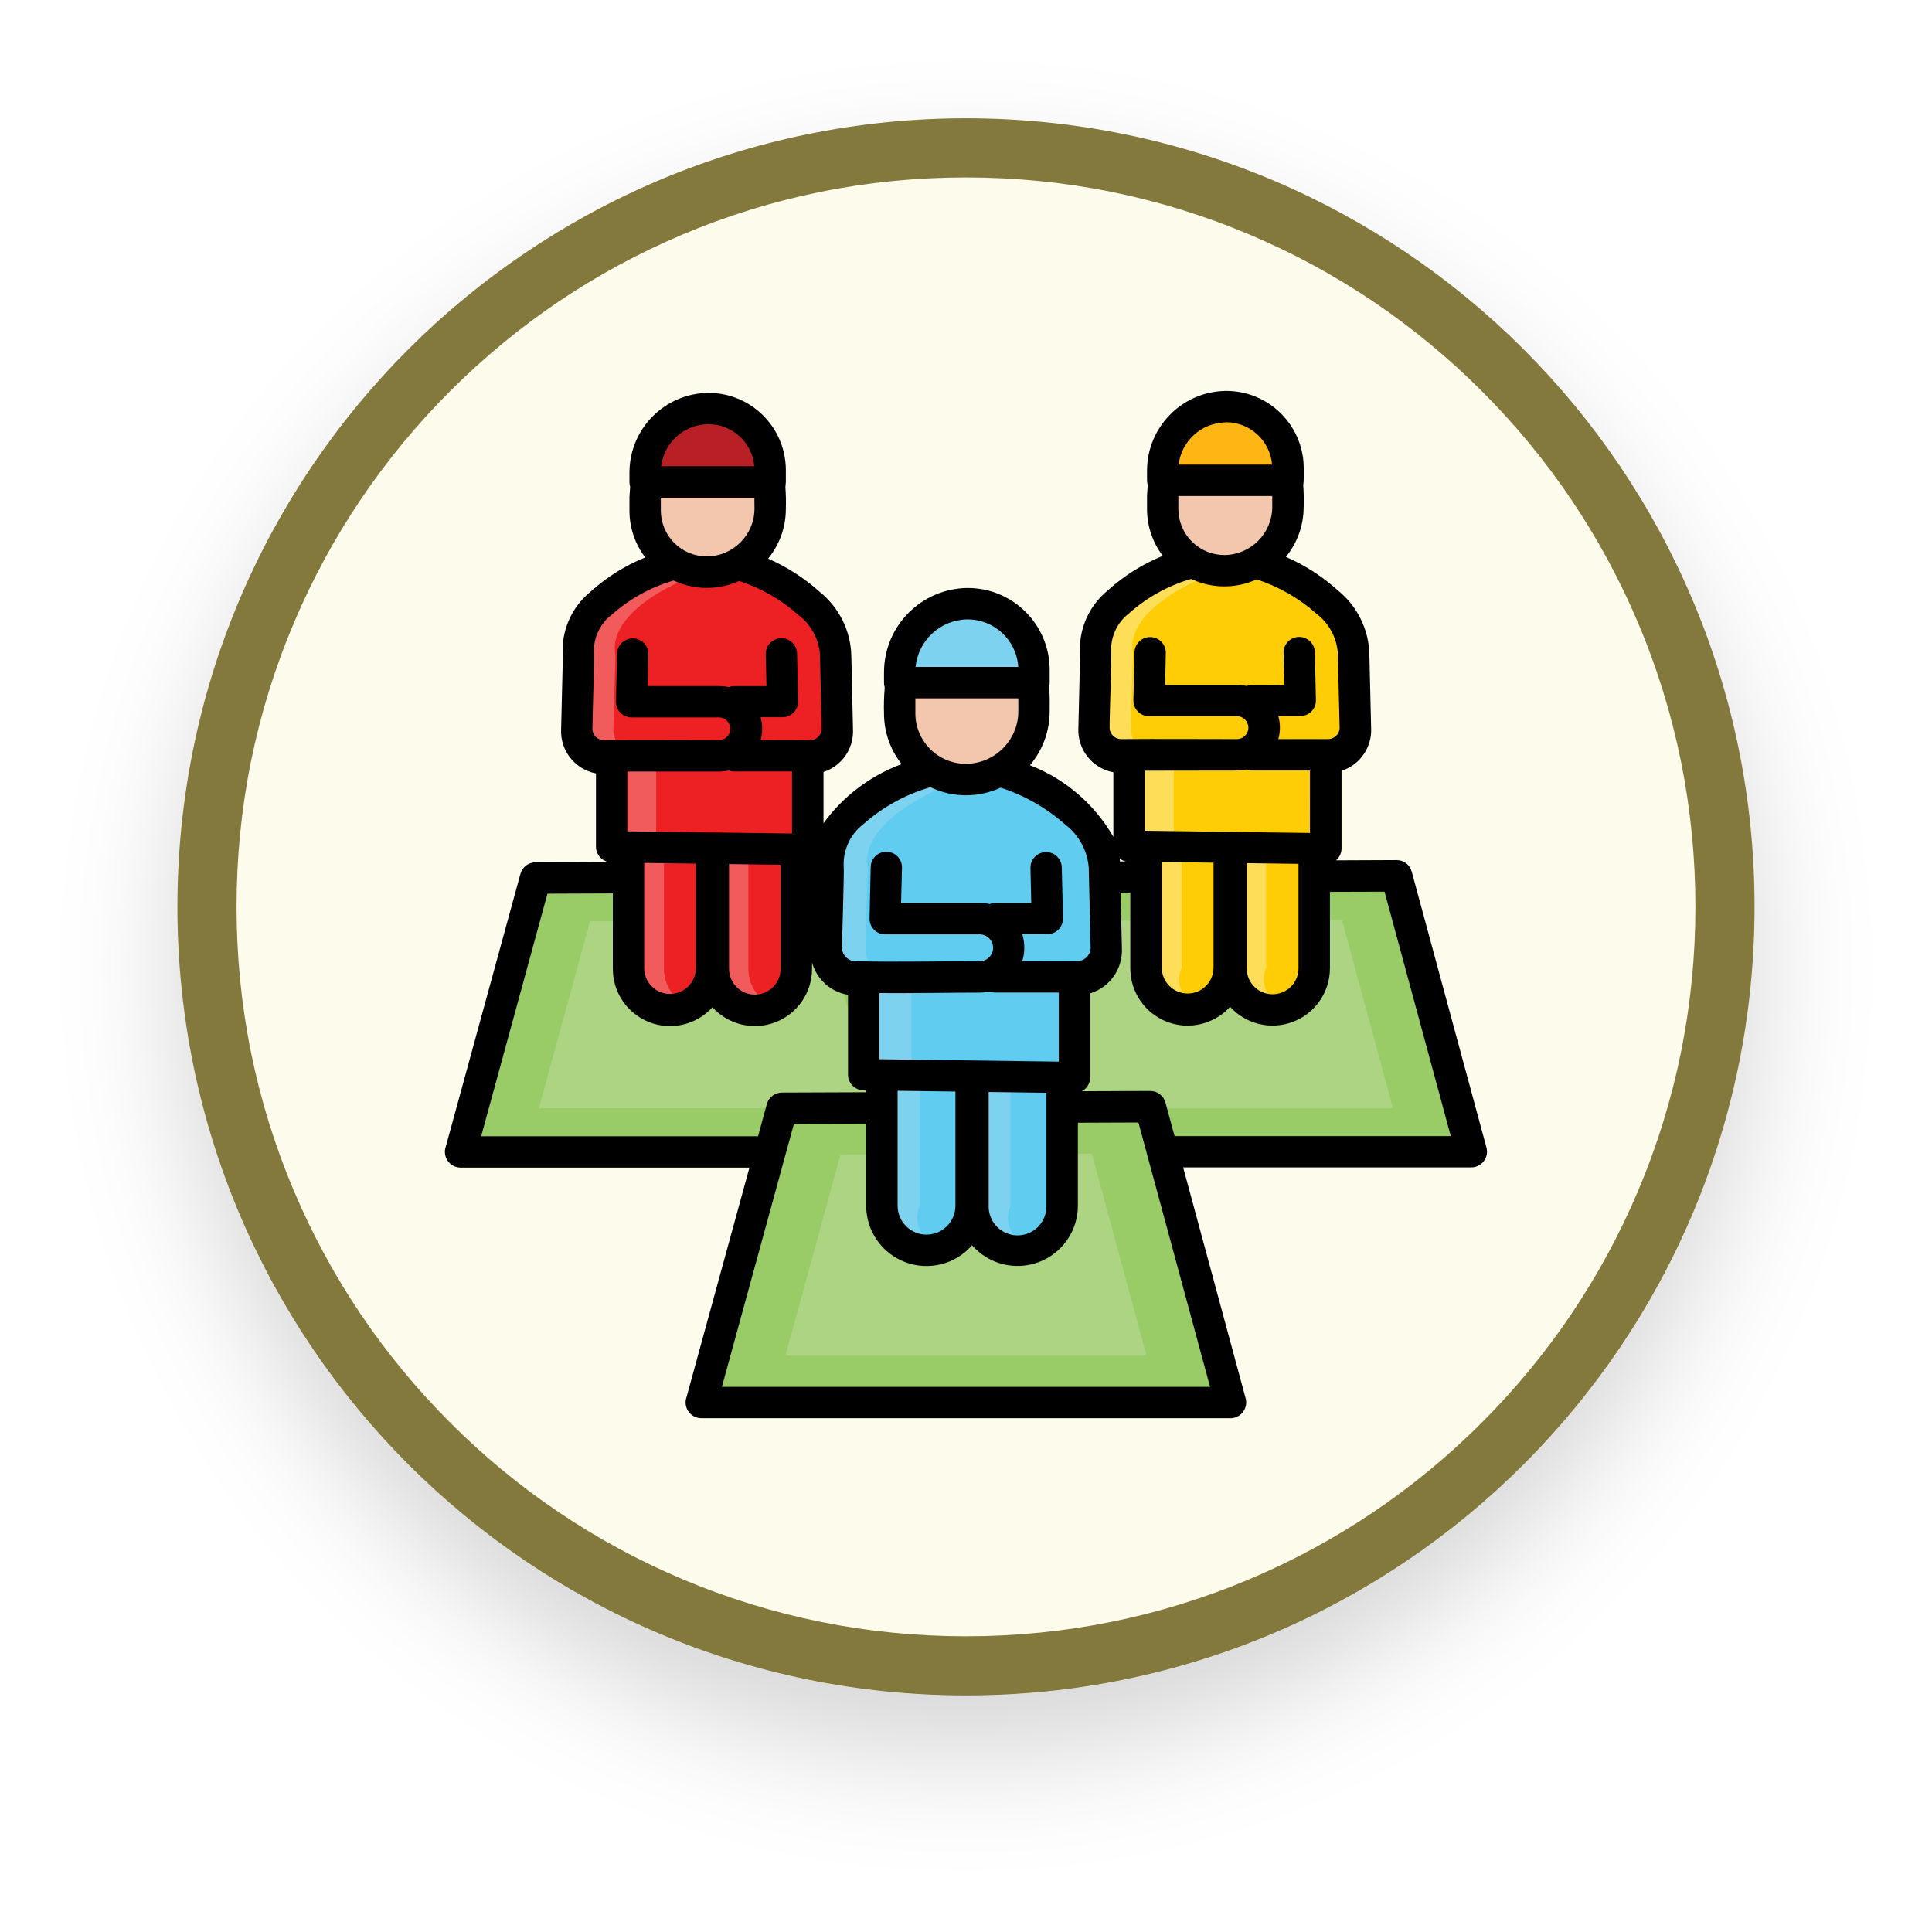
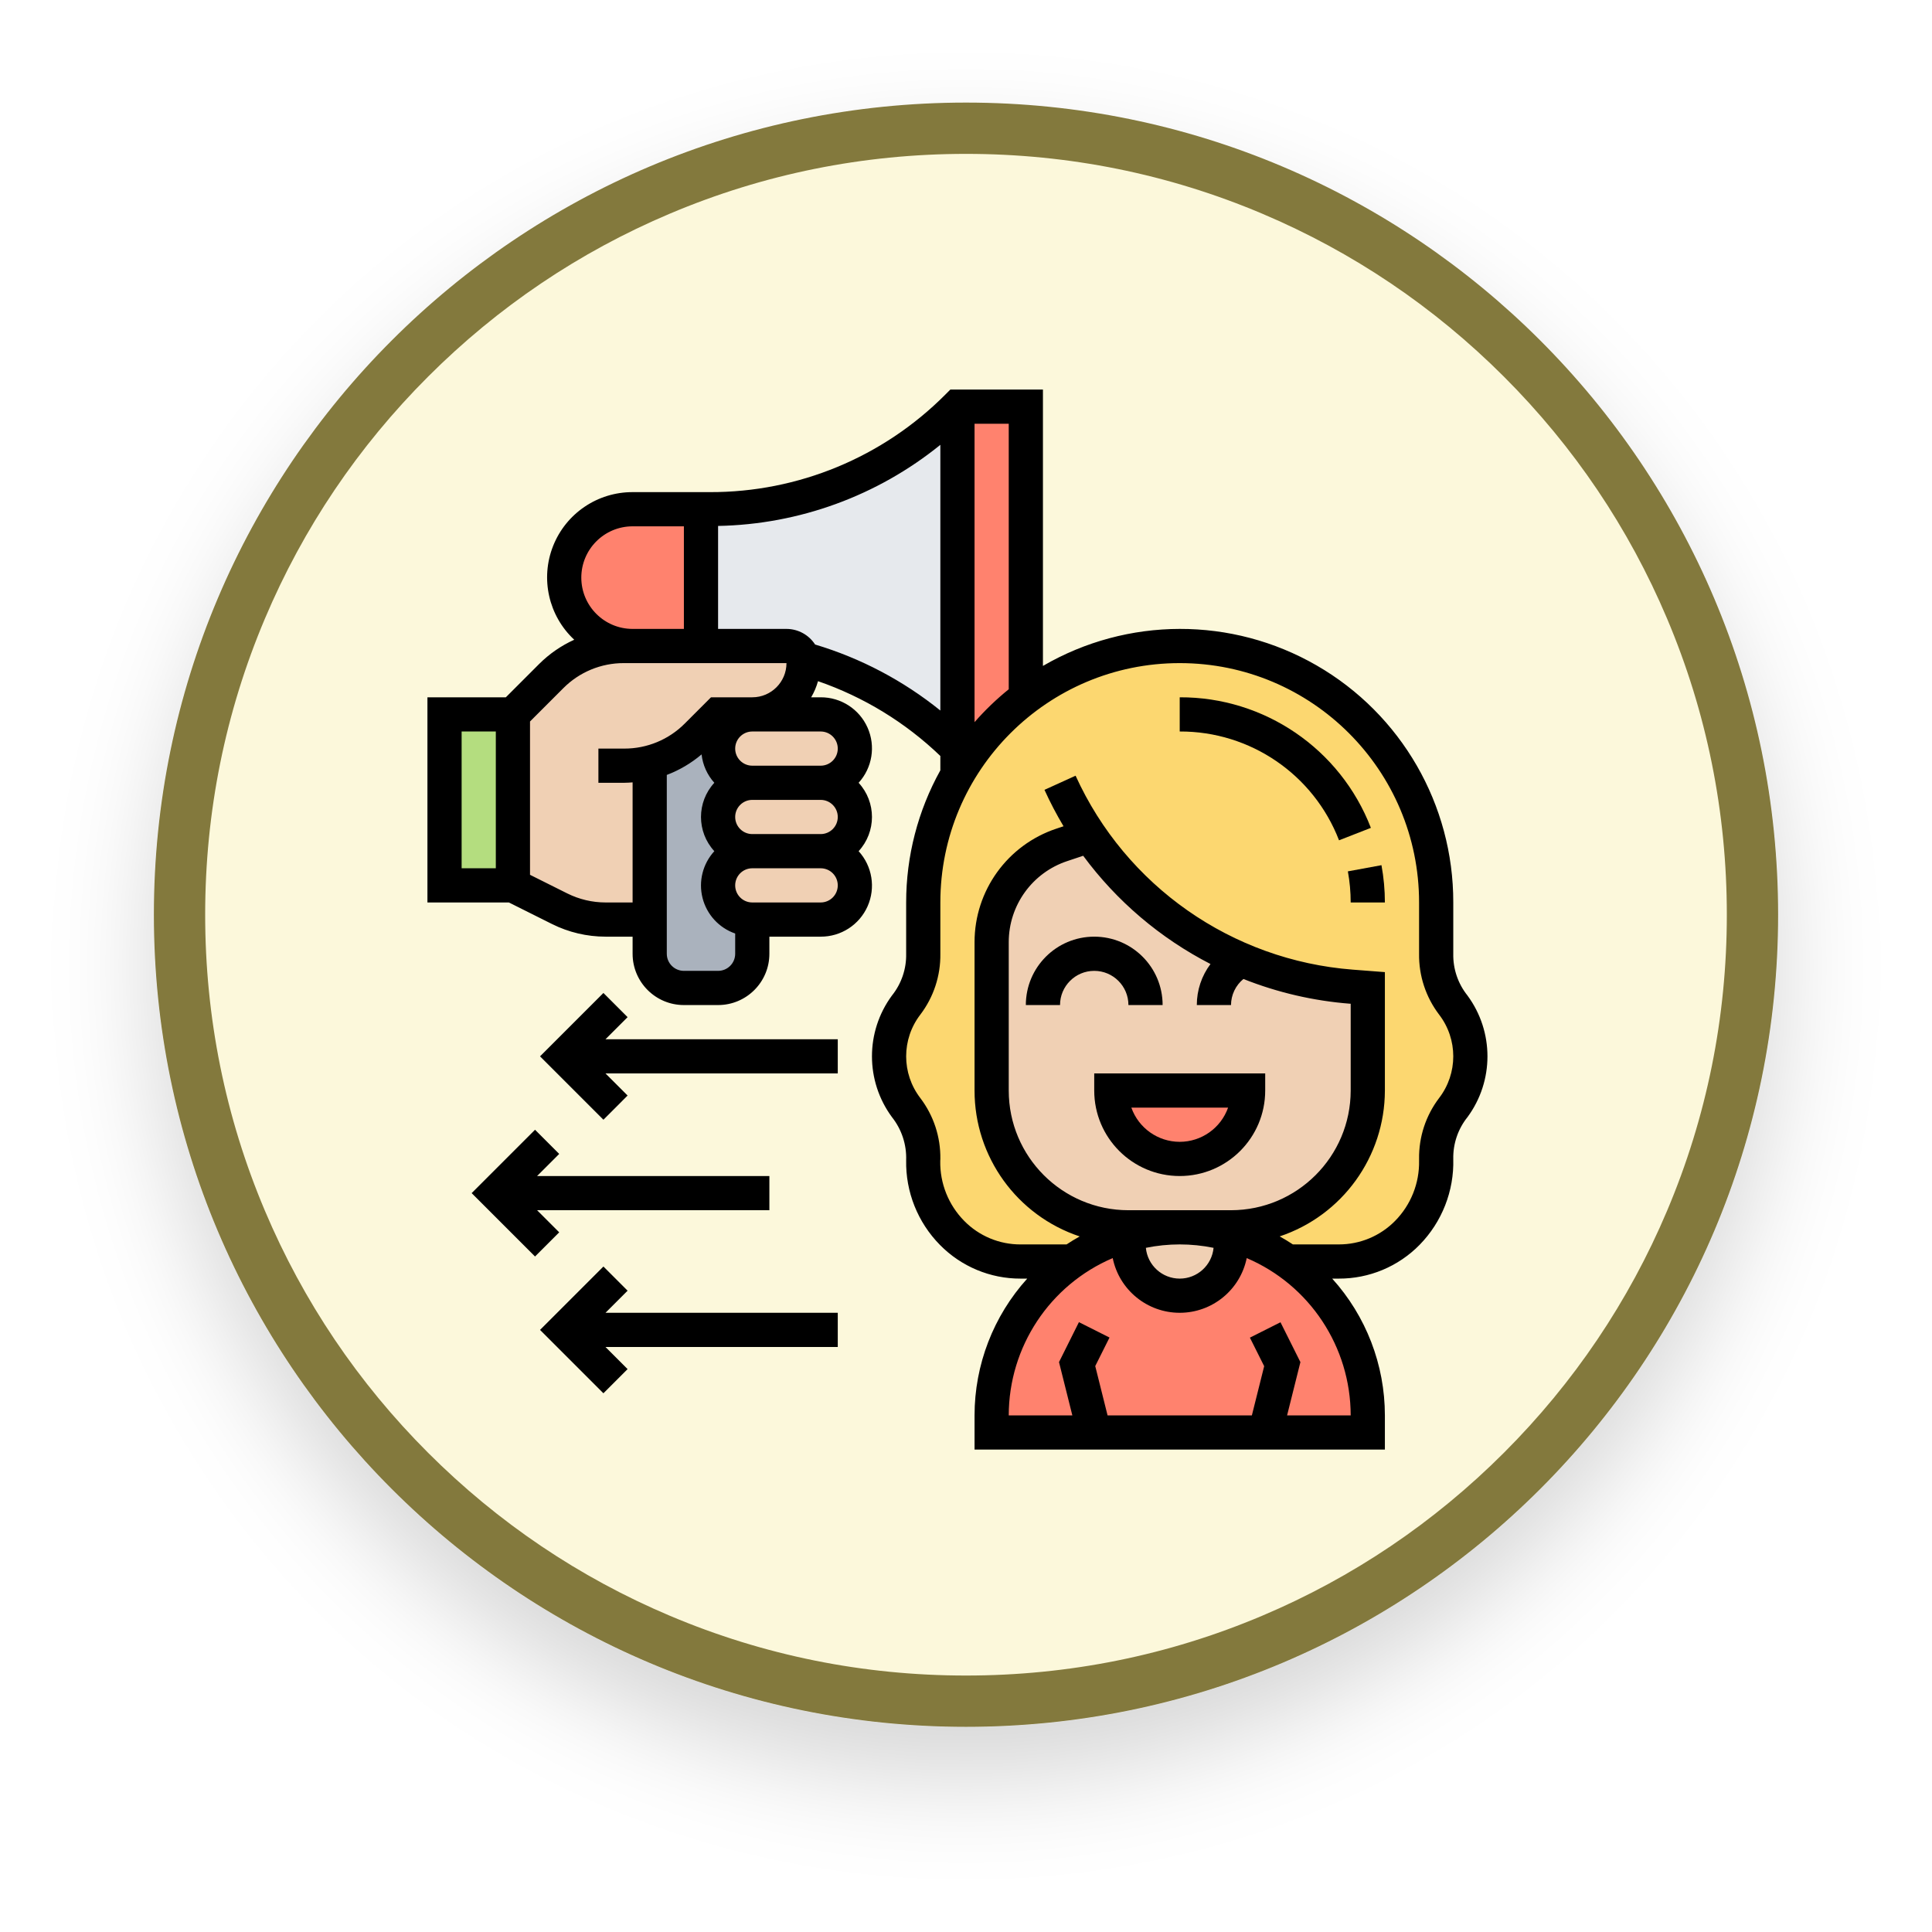
- <svg xmlns="http://www.w3.org/2000/svg" width="98" height="98" viewBox="0 0 98 98">
+ <svg xmlns="http://www.w3.org/2000/svg" width="113" height="113" viewBox="0 0 113 113">
  <defs>
-     <filter id="Path_982547" x="0" y="0" width="98" height="98" filterUnits="userSpaceOnUse">
+     <filter id="Path_982547" x="0" y="0" width="113" height="113" filterUnits="userSpaceOnUse">
      <feOffset dy="3" input="SourceAlpha" />
      <feGaussianBlur stdDeviation="3" result="blur" />
      <feFlood flood-opacity="0.161" />
      <feComposite operator="in" in2="blur" />
      <feComposite in="SourceGraphic" />
    </filter>
-     <clipPath id="clip-path">
-       <path id="path8121" d="M0-682.665H48.414v48.414H0Z" transform="translate(0 682.665)" />
-     </clipPath>
  </defs>
-   <g id="Group_1208176" data-name="Group 1208176" transform="translate(-610.151 -2467.014)">
-     <g id="Group_1207939" data-name="Group 1207939">
-       <g id="Group_1207719" data-name="Group 1207719" transform="translate(419.15 381.462)">
-         <g id="Group_1207712" data-name="Group 1207712">
-           <g id="Group_1207285" data-name="Group 1207285" transform="translate(0 344.552)">
-             <g id="Group_1206883" data-name="Group 1206883" transform="translate(0 -209)">
-               <g id="Group_1204569" data-name="Group 1204569" transform="translate(-81 -1890.336)">
-                 <g id="Group_1203962" data-name="Group 1203962" transform="translate(281 3846.336)">
-                   <g id="Group_1203498" data-name="Group 1203498" transform="translate(0)">
-                     <g id="Group_1202589" data-name="Group 1202589">
-                       <g id="Group_1172010" data-name="Group 1172010">
-                         <g id="Group_1171046" data-name="Group 1171046">
-                           <g id="Group_1148525" data-name="Group 1148525">
-                             <g transform="matrix(1, 0, 0, 1, -9, -6)" filter="url(#Path_982547)">
-                               <g id="Path_982547-2" data-name="Path 982547" transform="translate(9 6)" fill="#fdfbec">
-                                 <path d="M 40 78.5 C 34.802 78.5 29.76 77.482 25.015 75.475 C 20.43 73.536 16.313 70.76 12.776 67.224 C 9.24 63.687 6.464 59.57 4.525 54.985 C 2.518 50.24 1.5 45.198 1.5 40 C 1.5 34.802 2.518 29.76 4.525 25.015 C 6.464 20.43 9.24 16.313 12.776 12.776 C 16.313 9.24 20.43 6.464 25.015 4.525 C 29.76 2.518 34.802 1.5 40 1.5 C 45.198 1.5 50.24 2.518 54.985 4.525 C 59.57 6.464 63.687 9.24 67.224 12.776 C 70.76 16.313 73.536 20.43 75.475 25.015 C 77.482 29.76 78.5 34.802 78.5 40 C 78.5 45.198 77.482 50.24 75.475 54.985 C 73.536 59.57 70.76 63.687 67.224 67.224 C 63.687 70.76 59.57 73.536 54.985 75.475 C 50.24 77.482 45.198 78.5 40 78.5 Z" stroke="none" />
-                                 <path d="M 40 3 C 35.004 3 30.158 3.978 25.599 5.906 C 21.193 7.77 17.236 10.438 13.837 13.837 C 10.438 17.236 7.77 21.193 5.906 25.599 C 3.978 30.158 3 35.004 3 40 C 3 44.996 3.978 49.842 5.906 54.401 C 7.77 58.807 10.438 62.764 13.837 66.163 C 17.236 69.562 21.193 72.23 25.599 74.094 C 30.158 76.022 35.004 77 40 77 C 44.996 77 49.842 76.022 54.401 74.094 C 58.807 72.23 62.764 69.562 66.163 66.163 C 69.562 62.764 72.23 58.807 74.094 54.401 C 76.022 49.842 77 44.996 77 40 C 77 35.004 76.022 30.158 74.094 25.599 C 72.23 21.193 69.562 17.236 66.163 13.837 C 62.764 10.438 58.807 7.77 54.401 5.906 C 49.842 3.978 44.996 3 40 3 M 40 -7.62939453125e-06 C 62.091 -7.62939453125e-06 80 17.909 80 40 C 80 62.091 62.091 80 40 80 C 17.909 80 -7.62939453125e-06 62.091 -7.62939453125e-06 40 C -7.62939453125e-06 17.909 17.909 -7.62939453125e-06 40 -7.62939453125e-06 Z" stroke="none" fill="#83793c" />
+   <g id="Group_1209309" data-name="Group 1209309" transform="translate(-419 -1644.216)">
+     <g id="Group_1209082" data-name="Group 1209082">
+       <g id="Group_1208497" data-name="Group 1208497" transform="translate(-693 -3983.209)">
+         <g id="Group_1202104" data-name="Group 1202104" transform="translate(0 -1149.226)">
+           <g id="Group_1201923" data-name="Group 1201923" transform="translate(-4174.49 4856.378)">
+             <g id="Group_1176928" data-name="Group 1176928" transform="translate(5295.49 1926.273)">
+               <g id="Group_1172322" data-name="Group 1172322" transform="translate(0 0)">
+                 <g id="Group_1164700" data-name="Group 1164700">
+                   <g id="Group_1160931" data-name="Group 1160931">
+                     <g id="Group_1160749" data-name="Group 1160749">
+                       <g id="Group_1158891" data-name="Group 1158891">
+                         <g id="Group_1157406" data-name="Group 1157406">
+                           <g id="Group_1155793" data-name="Group 1155793">
+                             <g id="Group_1154704" data-name="Group 1154704">
+                               <g id="Group_1150790" data-name="Group 1150790">
+                                 <g id="Group_1154214" data-name="Group 1154214">
+                                   <g id="Group_1152583" data-name="Group 1152583">
+                                     <g id="Group_1146973" data-name="Group 1146973">
+                                       <g id="Group_1146954" data-name="Group 1146954">
+                                         <g transform="matrix(1, 0, 0, 1, -9, -6)" filter="url(#Path_982547)">
+                                           <g id="Path_982547-2" data-name="Path 982547" transform="translate(9 6)" fill="#fcf8db">
+                                             <path d="M 47.5 93.5 C 41.289 93.5 35.265 92.284 29.595 89.886 C 24.118 87.569 19.198 84.252 14.973 80.027 C 10.748 75.802 7.431 70.882 5.114 65.405 C 2.716 59.735 1.5 53.711 1.5 47.5 C 1.5 41.289 2.716 35.265 5.114 29.595 C 7.431 24.118 10.748 19.198 14.973 14.973 C 19.198 10.748 24.118 7.431 29.595 5.114 C 35.265 2.716 41.289 1.5 47.5 1.5 C 53.711 1.5 59.735 2.716 65.405 5.114 C 70.882 7.431 75.802 10.748 80.027 14.973 C 84.252 19.198 87.569 24.118 89.886 29.595 C 92.284 35.265 93.5 41.289 93.5 47.5 C 93.5 53.711 92.284 59.735 89.886 65.405 C 87.569 70.882 84.252 75.802 80.027 80.027 C 75.802 84.252 70.882 87.569 65.405 89.886 C 59.735 92.284 53.711 93.5 47.5 93.5 Z" stroke="none" />
+                                             <path d="M 47.5 3 C 41.491 3 35.664 4.176 30.18 6.496 C 24.881 8.737 20.122 11.946 16.034 16.034 C 11.946 20.121 8.737 24.881 6.496 30.179 C 4.176 35.664 3 41.491 3 47.5 C 3 53.509 4.176 59.336 6.496 64.82 C 8.737 70.119 11.946 74.878 16.034 78.966 C 20.122 83.054 24.881 86.263 30.18 88.504 C 35.664 90.824 41.491 92 47.5 92 C 53.509 92 59.336 90.824 64.821 88.504 C 70.119 86.263 74.878 83.054 78.966 78.966 C 83.054 74.878 86.263 70.119 88.504 64.82 C 90.824 59.336 92 53.509 92 47.5 C 92 41.491 90.824 35.664 88.504 30.179 C 86.263 24.881 83.054 20.121 78.966 16.034 C 74.878 11.946 70.119 8.737 64.821 6.496 C 59.336 4.176 53.509 3 47.5 3 M 47.5 0 C 73.734 0 95 21.266 95 47.5 C 95 73.733 73.734 95 47.5 95 C 21.266 95 7.62939453125e-06 73.733 7.62939453125e-06 47.5 C 7.62939453125e-06 21.266 21.266 0 47.5 0 Z" stroke="none" fill="#83793c" />
+                                           </g>
+                                         </g>
+                                       </g>
+                                     </g>
+                                   </g>
+                                 </g>
                              </g>
                            </g>
                          </g>
                        </g>
                      </g>
                    </g>
                  </g>
                </g>
              </g>
            </g>
          </g>
-           <g id="g8115" transform="translate(215.793 2790.01)">
-             <g id="g8117" transform="translate(0 -682.665)">
-               <g id="g8119" clip-path="url(#clip-path)">
-                 <g id="g8125" transform="translate(-33.259 0.709)">
-                   <path id="path8127" d="M-338.457-377.826h-25.835v-25.108c5.31-7.679,37.755-5.416,25.835,25.108" transform="translate(364.292 406.667)" fill="#fbdf63" />
-                 </g>
-                 <g id="g8129" transform="translate(-33.259 0.709)">
-                   <path id="path8131" d="M-338.457-377.826h-.619c6.164-24.728-15.887-30.6-25.216-24.374v-.734c5.31-7.679,37.755-5.416,25.835,25.108" transform="translate(364.292 406.667)" fill="#f9d11f" />
-                 </g>
-               </g>
-             </g>
-             <g id="g8265" transform="translate(0 -682.665)">
-               <g id="g8267" clip-path="url(#clip-path)">
-                 <g id="g8273" transform="translate(-33.259 51.036)">
-                   <path id="path8275" d="M-338.457-377.654h-25.835v-25.1c5.31-7.676,37.755-5.413,25.835,25.1" transform="translate(364.292 406.481)" fill="#003343" />
-                 </g>
-                 <g id="g8277" transform="translate(-33.259 51.036)">
-                   <path id="path8279" d="M-338.457-377.654h-.619c6.164-24.717-15.887-30.585-25.216-24.362v-.734c5.31-7.676,37.755-5.413,25.835,25.1" transform="translate(364.292 406.481)" fill="#002439" />
-                 </g>
-               </g>
-             </g>
-             <g id="g8281" transform="translate(0 -682.665)">
-               <g id="g8283" clip-path="url(#clip-path)">
-                 <g id="g8289" transform="translate(17.066 51.014)">
-                   <path id="path8291" d="M-338.457-377.826h-25.835v-25.108c5.31-7.679,37.755-5.416,25.835,25.108" transform="translate(364.292 406.667)" fill="#ff7e50" />
-                 </g>
-                 <g id="g8293" transform="translate(17.066 51.014)">
-                   <path id="path8295" d="M-338.457-377.826h-.619c6.164-24.728-15.887-30.6-25.216-24.374v-.734c5.31-7.679,37.755-5.416,25.835,25.108" transform="translate(364.292 406.667)" fill="#ff6247" />
-                 </g>
-                 <g id="g8297" transform="translate(2.941 54.225)">
-                   <path id="path8299" d="M-233.028-131.751v15.573h-14.6c-12.2-25.649,14.6-34.273,14.6-15.573" transform="translate(250.816 141.808)" fill="#ffa68a" />
-                 </g>
-                 <g id="g8301" transform="translate(2.941 54.225)">
-                   <path id="path8303" d="M-233.028-131.751c-.9-16.1-20.23-9.82-14.176,15.573h-.427c-12.2-25.649,14.6-34.273,14.6-15.573" transform="translate(250.816 141.808)" fill="#ff7e50" />
-                 </g>
-               </g>
-             </g>
+         </g>
+       </g>
+       <g id="advertising_4454316" transform="translate(444 1667)">
+         <g id="Group_1209080" data-name="Group 1209080">
+           <g id="Group_1209066" data-name="Group 1209066">
+             <path id="Path_1054218" data-name="Path 1054218" d="M1,19H5V29H1Z" fill="#b4dd7f" />
+           </g>
+           <g id="Group_1209067" data-name="Group 1209067">
+             <path id="Path_1054219" data-name="Path 1054219" d="M19,31v2a2.006,2.006,0,0,1-2,2H15a2.006,2.006,0,0,1-2-2V21.81a5.935,5.935,0,0,0,2.76-1.57L17,19h2a2.015,2.015,0,0,0-2,2,2.006,2.006,0,0,0,2,2,2.015,2.015,0,0,0-2,2,2.006,2.006,0,0,0,2,2,2.015,2.015,0,0,0-2,2,2.006,2.006,0,0,0,2,2Z" fill="#aab2bd" />
+           </g>
+           <g id="Group_1209068" data-name="Group 1209068">
+             <path id="Path_1054220" data-name="Path 1054220" d="M38.74,26.09l-1.64.54A6,6,0,0,0,33,32.32V41a8,8,0,0,0,8,8h3a11.027,11.027,0,0,0-6.33,2H34.69A5.743,5.743,0,0,1,29,45.09V45c0-3-2-3-2-6s2-3,2-6V30a14.941,14.941,0,0,1,2-7.49A15.578,15.578,0,0,1,35,18,15,15,0,0,1,59,30v3c0,3,2,3,2,6s-2,3-2,6v.09A5.743,5.743,0,0,1,53.31,51H50.33A11.027,11.027,0,0,0,44,49h3a8,8,0,0,0,8-8V35l-.95-.07a20.686,20.686,0,0,1-6.45-1.58,20.429,20.429,0,0,1-8.86-7.26Z" fill="#fcd770" />
+           </g>
+           <g id="Group_1209069" data-name="Group 1209069">
+             <path id="Path_1054221" data-name="Path 1054221" d="M49,61H33V60a10.965,10.965,0,0,1,3.22-7.78A11.282,11.282,0,0,1,37.67,51a11.011,11.011,0,0,1,3.39-1.6A2.907,2.907,0,0,0,41,50a3,3,0,0,0,6,0,2.907,2.907,0,0,0-.06-.6A10.985,10.985,0,0,1,55,60v1Z" fill="#ff826e" />
+           </g>
+           <g id="Group_1209070" data-name="Group 1209070">
+             <path id="Path_1054222" data-name="Path 1054222" d="M47.6,33.35a20.686,20.686,0,0,0,6.45,1.58L55,35v6a8,8,0,0,1-8,8H41a8,8,0,0,1-8-8V32.32a6,6,0,0,1,4.1-5.69l1.64-.54A20.429,20.429,0,0,0,47.6,33.35Z" fill="#f0d0b4" />
+           </g>
+           <g id="Group_1209071" data-name="Group 1209071">
+             <path id="Path_1054223" data-name="Path 1054223" d="M40,41h8a4,4,0,0,1-8,0Z" fill="#ff826e" />
+           </g>
+           <g id="Group_1209072" data-name="Group 1209072">
+             <path id="Path_1054224" data-name="Path 1054224" d="M46.94,49.4A2.907,2.907,0,0,1,47,50a3,3,0,0,1-6,0,2.907,2.907,0,0,1,.06-.6,11,11,0,0,1,5.88,0Z" fill="#f0d0b4" />
+           </g>
+           <g id="Group_1209073" data-name="Group 1209073">
+             <path id="Path_1054225" data-name="Path 1054225" d="M35,1V18a15.578,15.578,0,0,0-4,4.51V1Z" fill="#ff826e" />
+           </g>
+           <g id="Group_1209074" data-name="Group 1209074">
+             <path id="Path_1054226" data-name="Path 1054226" d="M31,1V21a20.425,20.425,0,0,0-9.04-5.26A.987.987,0,0,0,21,15H16V7h.51a20.548,20.548,0,0,0,7.85-1.56A20.484,20.484,0,0,0,31,1Z" fill="#e6e9ed" />
+           </g>
+           <g id="Group_1209075" data-name="Group 1209075">
+             <path id="Path_1054227" data-name="Path 1054227" d="M23,19a2.006,2.006,0,0,1,2,2,2.015,2.015,0,0,1-2,2H19a2.006,2.006,0,0,1-2-2,2.015,2.015,0,0,1,2-2Z" fill="#f0d0b4" />
+           </g>
+           <g id="Group_1209076" data-name="Group 1209076">
+             <path id="Path_1054228" data-name="Path 1054228" d="M23,23a2.006,2.006,0,0,1,2,2,2.015,2.015,0,0,1-2,2H19a2.006,2.006,0,0,1-2-2,2.015,2.015,0,0,1,2-2Z" fill="#f0d0b4" />
+           </g>
+           <g id="Group_1209077" data-name="Group 1209077">
+             <path id="Path_1054229" data-name="Path 1054229" d="M23,27a2.006,2.006,0,0,1,2,2,2.015,2.015,0,0,1-2,2H19a2.006,2.006,0,0,1-2-2,2.015,2.015,0,0,1,2-2Z" fill="#f0d0b4" />
+           </g>
+           <g id="Group_1209078" data-name="Group 1209078">
+             <path id="Path_1054230" data-name="Path 1054230" d="M13,21.81V31H10.42a6.108,6.108,0,0,1-2.69-.63L5,29V19l2.24-2.24A5.993,5.993,0,0,1,11.49,15H21a.987.987,0,0,1,.96.74A.746.746,0,0,1,22,16a3,3,0,0,1-3,3H17l-1.24,1.24A5.935,5.935,0,0,1,13,21.81Z" fill="#f0d0b4" />
+           </g>
+           <g id="Group_1209079" data-name="Group 1209079">
+             <path id="Path_1054231" data-name="Path 1054231" d="M16,7v8H12a4,4,0,0,1,0-8Z" fill="#ff826e" />
          </g>
        </g>
-       </g>
-       <g id="taraweh_15320737" transform="translate(605.258 2457.232)">
-         <g id="Group_1207938" data-name="Group 1207938" transform="translate(28.256 30.407)">
-           <path id="Path_1051779" data-name="Path 1051779" d="M59.412,259.835H34.43l3.8-13.895,17.393-.071Z" transform="translate(-34.43 -222.027)" fill="#99cc67" fill-rule="evenodd" />
-           <path id="Path_1051780" data-name="Path 1051780" d="M86.331,274.868H69.29l2.594-9.479,11.866-.049Z" transform="translate(-65.318 -239.279)" fill="#acd482" fill-rule="evenodd" />
-           <path id="Path_1051781" data-name="Path 1051781" d="M111.346,204.68a2.11,2.11,0,0,1,2.106,2.106v7.26a2.106,2.106,0,1,1-4.211,0v-7.26A2.112,2.112,0,0,1,111.346,204.68Z" transform="translate(-100.716 -185.53)" fill="#f15b5c" fill-rule="evenodd" />
-           <path id="Path_1051782" data-name="Path 1051782" d="M126.181,206.47a2.107,2.107,0,0,1,1.208,1.9v7.26a2.108,2.108,0,0,1-1.208,1.9,2.11,2.11,0,0,1-1.211-1.9v-7.26A2.107,2.107,0,0,1,126.181,206.47Z" transform="translate(-114.654 -187.116)" fill="#ed2024" fill-rule="evenodd" />
-           <path id="Path_1051783" data-name="Path 1051783" d="M149.049,204.68a2.112,2.112,0,0,1,2.106,2.106v7.26a2.107,2.107,0,0,1-4.215,0v-7.26A2.113,2.113,0,0,1,149.049,204.68Z" transform="translate(-134.121 -185.53)" fill="#f15b5c" fill-rule="evenodd" />
-           <path id="Path_1051784" data-name="Path 1051784" d="M163.768,206.41a2.12,2.12,0,0,1,1.218,1.908v7.26a2.108,2.108,0,0,1-1.218,1.905,2.105,2.105,0,0,1-1.218-1.905v-7.26A2.114,2.114,0,0,1,163.768,206.41Z" transform="translate(-147.952 -187.063)" fill="#ed2024" fill-rule="evenodd" />
-           <path id="Path_1051785" data-name="Path 1051785" d="M92.867,104.507c2.449.093,6.512,2.387,6.389,4.88l.088,3.824a1.374,1.374,0,0,1-1.347,1.4h-.153v4.616l-9.951-.132v-4.482h-.424a1.38,1.38,0,0,1-1.35-1.4l.09-3.824C85.774,106.713,90.364,104.41,92.867,104.507Z" transform="translate(-80.229 -96.768)" fill="#f15b5c" fill-rule="evenodd" />
-           <path id="Path_1051786" data-name="Path 1051786" d="M108.021,107.65c2.762.752,5.785,2.577,5.665,4.524l.107,3.824a1.542,1.542,0,0,1-1.657,1.4h-.188v4.563l-7.348-.081V117.4h-.517a1.542,1.542,0,0,1-1.657-1.4l.107-3.824c-.4-2,2.641-3.785,5.487-4.524Z" transform="translate(-94.679 -99.556)" fill="#ed2024" fill-rule="evenodd" />
-           <path id="Path_1051787" data-name="Path 1051787" d="M119.769,48.628a3.235,3.235,0,0,0-3.169,3.216v.685a3.123,3.123,0,0,0,3.169,3.126,3.233,3.233,0,0,0,3.172-3.213v-.685A3.131,3.131,0,0,0,119.769,48.628Z" transform="translate(-107.238 -47.258)" fill="#f3c7ad" fill-rule="evenodd" />
-           <path id="Path_1051788" data-name="Path 1051788" d="M119.769,37.458a3.235,3.235,0,0,0-3.169,3.216v.51h6.34v-.6a3.131,3.131,0,0,0-3.171-3.13Z" transform="translate(-107.238 -37.361)" fill="#b92025" fill-rule="evenodd" />
-           <path id="Path_1051789" data-name="Path 1051789" d="M289.674,259.561H264.63l3.811-13.93,17.44-.071Z" transform="translate(-238.401 -221.752)" fill="#99cc67" fill-rule="evenodd" />
-           <path id="Path_1051790" data-name="Path 1051790" d="M316.636,274.64H299.55l2.6-9.506,11.9-.044Z" transform="translate(-269.343 -239.057)" fill="#acd482" fill-rule="evenodd" />
-           <path id="Path_1051791" data-name="Path 1051791" d="M341.722,204.26a2.117,2.117,0,0,1,2.112,2.112v7.276a2.112,2.112,0,1,1-4.225,0v-7.276A2.117,2.117,0,0,1,341.722,204.26Z" transform="translate(-304.838 -185.158)" fill="#fede59" fill-rule="evenodd" />
-           <path id="Path_1051792" data-name="Path 1051792" d="M356.611,206.01a2.121,2.121,0,0,1,1.215,1.912V215.2a1.34,1.34,0,1,1-2.426,0v-7.276A2.124,2.124,0,0,1,356.611,206.01Z" transform="translate(-318.829 -186.709)" fill="#ffcd05" fill-rule="evenodd" />
-           <path id="Path_1051793" data-name="Path 1051793" d="M379.532,204.26a2.117,2.117,0,0,1,2.112,2.112v7.276a2.112,2.112,0,1,1-4.225,0v-7.276A2.117,2.117,0,0,1,379.532,204.26Z" transform="translate(-338.34 -185.158)" fill="#fede59" fill-rule="evenodd" />
-           <path id="Path_1051794" data-name="Path 1051794" d="M394.29,205.98a2.125,2.125,0,0,1,1.22,1.915v7.276a1.345,1.345,0,1,1-2.441,0V207.9A2.12,2.12,0,0,1,394.29,205.98Z" transform="translate(-352.207 -186.682)" fill="#ffcd05" fill-rule="evenodd" />
-           <path id="Path_1051795" data-name="Path 1051795" d="M323.2,103.827c2.454.093,6.528,2.39,6.4,4.892l.088,3.831a1.382,1.382,0,0,1-1.354,1.408h-.153v4.628l-9.976-.136v-4.493h-.424a1.384,1.384,0,0,1-1.354-1.408l.09-3.831c-.434-2.683,4.166-4.989,6.678-4.893Z" transform="translate(-284.298 -96.166)" fill="#fede59" fill-rule="evenodd" />
-           <path id="Path_1051796" data-name="Path 1051796" d="M338.377,106.97c2.771.752,5.8,2.584,5.681,4.538l.107,3.831a1.546,1.546,0,0,1-1.66,1.408h-.188v4.573l-7.367-.081v-4.493h-.523a1.548,1.548,0,0,1-1.66-1.408l.109-3.831C332.477,109.505,335.526,107.713,338.377,106.97Z" transform="translate(-298.775 -98.953)" fill="#ffcd05" fill-rule="evenodd" />
-           <path id="Path_1051797" data-name="Path 1051797" d="M350.161,47.807a3.241,3.241,0,0,0-3.181,3.223v.685a3.135,3.135,0,0,0,3.181,3.136,3.24,3.24,0,0,0,3.178-3.223v-.685A3.134,3.134,0,0,0,350.161,47.807Z" transform="translate(-311.369 -46.531)" fill="#f3c7ad" fill-rule="evenodd" />
-           <path id="Path_1051798" data-name="Path 1051798" d="M350.161,36.607a3.241,3.241,0,0,0-3.181,3.223v.51h6.359v-.6A3.135,3.135,0,0,0,350.161,36.607Z" transform="translate(-311.369 -36.607)" fill="#fdb614" fill-rule="evenodd" />
-           <path id="Path_1051799" data-name="Path 1051799" d="M168.476,363.316H141.63l4.089-14.932,18.69-.074Z" transform="translate(-129.416 -312.795)" fill="#99cc67" fill-rule="evenodd" />
-           <path id="Path_1051800" data-name="Path 1051800" d="M197.392,379.469H179.08l2.787-10.187,12.752-.051Z" transform="translate(-162.599 -331.332)" fill="#acd482" fill-rule="evenodd" />
-           <path id="Path_1051801" data-name="Path 1051801" d="M224.291,304.03a2.271,2.271,0,0,1,2.264,2.264v7.8a2.262,2.262,0,1,1-4.524,0v-7.8A2.27,2.27,0,0,1,224.291,304.03Z" transform="translate(-200.655 -273.56)" fill="#7dd2f0" fill-rule="evenodd" />
-           <path id="Path_1051802" data-name="Path 1051802" d="M240.221,305.96a2.264,2.264,0,0,1,1.3,2.044v7.8a1.436,1.436,0,1,1-2.6,0V308A2.271,2.271,0,0,1,240.221,305.96Z" transform="translate(-215.621 -275.27)" fill="#60ccf0" fill-rule="evenodd" />
-           <path id="Path_1051803" data-name="Path 1051803" d="M264.794,304.03a2.273,2.273,0,0,1,2.264,2.264v7.8a2.264,2.264,0,1,1-4.528,0v-7.8A2.273,2.273,0,0,1,264.794,304.03Z" transform="translate(-236.541 -273.56)" fill="#7dd2f0" fill-rule="evenodd" />
-           <path id="Path_1051804" data-name="Path 1051804" d="M280.591,305.91a2.273,2.273,0,0,1,1.308,2.051v7.8a1.444,1.444,0,1,1-2.619,0v-7.8A2.274,2.274,0,0,1,280.591,305.91Z" transform="translate(-251.382 -275.226)" fill="#60ccf0" fill-rule="evenodd" />
-           <path id="Path_1051805" data-name="Path 1051805" d="M204.448,196.406c2.632.1,7,2.565,6.864,5.245l.1,4.109a1.479,1.479,0,0,1-1.45,1.505h-.164v4.961l-10.694-.142v-4.818h-.451a1.479,1.479,0,0,1-1.45-1.505l.093-4.109C196.825,198.777,201.758,196.3,204.448,196.406Z" transform="translate(-178.652 -178.196)" fill="#7dd2f0" fill-rule="evenodd" />
-           <path id="Path_1051806" data-name="Path 1051806" d="M220.673,199.8c2.968.8,6.214,2.764,6.088,4.861l.116,4.109a1.66,1.66,0,0,1-1.783,1.505h-.2v4.906l-7.9-.088v-4.818h-.556a1.66,1.66,0,0,1-1.783-1.505l.116-4.109C214.35,202.516,217.615,200.592,220.673,199.8Z" transform="translate(-194.122 -181.206)" fill="#60ccf0" fill-rule="evenodd" />
-           <path id="Path_1051807" data-name="Path 1051807" d="M233.32,136.367a3.475,3.475,0,0,0-3.41,3.456v.733a3.362,3.362,0,0,0,3.41,3.362,3.475,3.475,0,0,0,3.408-3.452v-.736a3.361,3.361,0,0,0-3.408-3.362Z" transform="translate(-207.637 -125.001)" fill="#f3c7ad" fill-rule="evenodd" />
-           <path id="Path_1051808" data-name="Path 1051808" d="M233.32,124.368a3.473,3.473,0,0,0-3.41,3.452v.549h6.818v-.643A3.362,3.362,0,0,0,233.32,124.368Z" transform="translate(-207.637 -114.368)" fill="#7dd2f0" fill-rule="evenodd" />
+         <g id="Group_1209081" data-name="Group 1209081">
+           <path id="Path_1054232" data-name="Path 1054232" d="M49,41V40H39v1a5,5,0,0,0,10,0Zm-5,3a3.006,3.006,0,0,1-2.829-2h5.658A3.006,3.006,0,0,1,44,44Z" />
+           <path id="Path_1054233" data-name="Path 1054233" d="M41,36h2a4,4,0,0,0-8,0h2a2,2,0,0,1,4,0Z" />
+           <path id="Path_1054234" data-name="Path 1054234" d="M60.832,35.444A3.779,3.779,0,0,1,60,33V30A15.971,15.971,0,0,0,36,16.165V0H30.586l-.293.293A19.359,19.359,0,0,1,16.515,6H12a4.986,4.986,0,0,0-3.414,8.633A7,7,0,0,0,6.535,16.05L4.586,18H0V30H4.764l2.522,1.261a7.027,7.027,0,0,0,3.13.739H12v1a3,3,0,0,0,3,3h2a3,3,0,0,0,3-3V32h3a2.987,2.987,0,0,0,2.22-5,2.954,2.954,0,0,0,0-4A2.987,2.987,0,0,0,23,18h-.556a3.93,3.93,0,0,0,.4-.943A19.537,19.537,0,0,1,30,21.432v.839A15.893,15.893,0,0,0,28,30v3a3.779,3.779,0,0,1-.832,2.444,5.993,5.993,0,0,0,0,7.109A3.842,3.842,0,0,1,28,45.074a6.864,6.864,0,0,0,1.974,4.953A6.582,6.582,0,0,0,34.694,52h.387A11.936,11.936,0,0,0,32,60v2H56V60a11.936,11.936,0,0,0-3.081-8h.387a6.584,6.584,0,0,0,4.722-1.973A6.911,6.911,0,0,0,60,45a3.781,3.781,0,0,1,.832-2.446,5.995,5.995,0,0,0,0-7.109ZM34,17.53a16.084,16.084,0,0,0-2,1.923V2h2ZM12,8h3v6H12a3,3,0,0,1,0-6ZM4,28H2V20H4Zm13,6H15a1,1,0,0,1-1-1V22.54a6.93,6.93,0,0,0,2.034-1.2A2.979,2.979,0,0,0,16.78,23a2.954,2.954,0,0,0,0,4A2.972,2.972,0,0,0,18,31.816V33A1,1,0,0,1,17,34Zm7-9a1,1,0,0,1-1,1H19a1,1,0,0,1,0-2h4A1,1,0,0,1,24,25Zm-1,5H19a1,1,0,0,1,0-2h4a1,1,0,0,1,0,2Zm1-9a1,1,0,0,1-1,1H19a1,1,0,0,1,0-2h4A1,1,0,0,1,24,21Zm-7.414-3-1.535,1.535A4.97,4.97,0,0,1,11.515,21H10v2h1.515c.163,0,.324-.013.485-.024V30H10.416a5.027,5.027,0,0,1-2.235-.528L6,28.382V19.414l1.949-1.949A4.97,4.97,0,0,1,11.485,16H21a2,2,0,0,1-2,2Zm6.088-3.087A2,2,0,0,0,21,14H17V7.977A21.291,21.291,0,0,0,30,3.233V18.774A21.474,21.474,0,0,0,22.674,14.913ZM50.28,60l.779-3.116-1.165-2.331-1.789.9.835,1.669L48.22,60H39.78l-.721-2.884.835-1.669-1.789-.9L36.94,56.883,37.72,60H34a10.014,10.014,0,0,1,6.081-9.2,4,4,0,0,0,7.838,0A10.014,10.014,0,0,1,54,60ZM41,48a7,7,0,0,1-7-7V32.324a4.993,4.993,0,0,1,3.419-4.743l.935-.312A21.449,21.449,0,0,0,45.8,33.6,3.992,3.992,0,0,0,45,36h2a1.986,1.986,0,0,1,.726-1.525,21.409,21.409,0,0,0,6.245,1.448l.029,0V41a7.009,7.009,0,0,1-7,7Zm3,2a9.938,9.938,0,0,1,1.98.2,1.989,1.989,0,0,1-3.96,0A9.938,9.938,0,0,1,44,50Zm15.168-8.557A5.75,5.75,0,0,0,58,45v.1a4.878,4.878,0,0,1-1.4,3.521A4.6,4.6,0,0,1,53.306,50H50.619c-.25-.166-.509-.322-.772-.469A9.011,9.011,0,0,0,56,41V34.074l-1.876-.145A19.45,19.45,0,0,1,37.91,22.586l-1.82.827a21.391,21.391,0,0,0,1.115,2.13l-.419.14A6.994,6.994,0,0,0,32,32.324V41a8.987,8.987,0,0,0,6.15,8.533c-.262.148-.52.3-.769.468H34.694a4.6,4.6,0,0,1-3.3-1.378,4.866,4.866,0,0,1-1.4-3.5L30,45a5.75,5.75,0,0,0-1.168-3.556,4.007,4.007,0,0,1,0-4.889A5.741,5.741,0,0,0,30,33V30a14,14,0,0,1,28,0v3a5.741,5.741,0,0,0,1.168,3.554,4.007,4.007,0,0,1,0,4.889Z" />
+           <path id="Path_1054235" data-name="Path 1054235" d="M53.835,28.181A10.138,10.138,0,0,1,54,30h2a12.062,12.062,0,0,0-.2-2.181Z" />
+           <path id="Path_1054236" data-name="Path 1054236" d="M44,18v2a9.943,9.943,0,0,1,9.318,6.364l1.863-.728A11.933,11.933,0,0,0,44,18Z" />
+           <path id="Path_1054237" data-name="Path 1054237" d="M11.707,52.707l-1.414-1.414L6.586,55l3.707,3.707,1.414-1.414L10.414,56H24V54H10.414Z" />
+           <path id="Path_1054238" data-name="Path 1054238" d="M11.707,36.707l-1.414-1.414L6.586,39l3.707,3.707,1.414-1.414L10.414,40H24V38H10.414Z" />
+           <path id="Path_1054239" data-name="Path 1054239" d="M6.414,48H20V46H6.414l1.293-1.293L6.293,43.293,2.586,47l3.707,3.707,1.414-1.414Z" />
        </g>
-         <path id="Path_1051809" data-name="Path 1051809" d="M57.162,53.791a.795.795,0,0,1,1.589-.032l.062,2.6a.791.791,0,0,1-.778.808H56.746a2.3,2.3,0,0,1,0,1.37c.93,0,1.87.013,2.8,0a.693.693,0,0,0,.669-.639l-.093-3.986a.4.4,0,0,1,0-.09,3.046,3.046,0,0,0-1.179-2.2,9.2,9.2,0,0,0-3.294-1.886,4.242,4.242,0,0,1-1.76.387h0a4.163,4.163,0,0,1-1.8-.41,8.814,8.814,0,0,0-3.4,1.873,2.557,2.557,0,0,0-1,2.151c.032.213-.084,3.591-.084,4.17a.693.693,0,0,0,.669.633c2.081.046,4.221,0,6.311,0v0a.681.681,0,0,0,0-1.363v0h-4.8A.791.791,0,0,1,49,56.365l.058-2.6a.794.794,0,1,1,1.588.032L50.6,55.582l3.973,0v0a2.241,2.241,0,0,1,.514.058.807.807,0,0,1,.294-.055l1.822,0ZM61.8,57.87a2.281,2.281,0,0,1-1.609,2.3v4.264a.793.793,0,0,1-.423.7l3.472-.013a.8.8,0,0,1,.771.591v0l.461,1.7H78.483L75.124,55.012l-2.771.009V58.9a2.911,2.911,0,0,1-5.065,1.951A2.907,2.907,0,0,1,62.227,58.9V55.064h-.494Zm-3.2,2.258H55.382a.807.807,0,0,1-.294-.055,2.241,2.241,0,0,1-.514.058v0c-1.664,0-3.391.042-5.074.023V63.51l9.1.123ZM53.935,41.2a2.679,2.679,0,0,0-2.6,2.412h5.209A2.574,2.574,0,0,0,53.986,41.2h-.007v0Zm0-1.593v0l.046,0a4.154,4.154,0,0,1,4.156,4.1v.055h0v.643c0,.171-.039.165-.026.278.039.368.026.81.026,1.185a4.223,4.223,0,0,1-1,2.729,8.388,8.388,0,0,1,4.231,3.633V48.956A2.175,2.175,0,0,1,59.593,46.7l.088-3.685a3.839,3.839,0,0,1,1.408-3.288,9.433,9.433,0,0,1,2.787-1.75,3.9,3.9,0,0,1-.8-2.384h0v-.685l.035-.526a.815.815,0,0,1-.035-.239v-.51a4.048,4.048,0,0,1,3.975-4.021h.046a3.928,3.928,0,0,1,3.927,3.878l0,.055h0v.6L71,34.392A10.615,10.615,0,0,1,71.02,35.5a4,4,0,0,1-.9,2.529,9.8,9.8,0,0,1,2.648,1.711,4.287,4.287,0,0,1,1.586,3.232l.088,3.721a2.174,2.174,0,0,1-1.5,2.19v3.94a.8.8,0,0,1-.278.6l3.068-.013a.79.79,0,0,1,.771.588h0l3.792,14a.8.8,0,0,1-.769,1v0H64.908L68.08,80.72a.8.8,0,0,1-.769,1H40.47a.8.8,0,0,1-.75-1.079l3.188-11.633H28.256a.8.8,0,0,1-.746-1.079l3.782-13.823a.8.8,0,0,1,.769-.584l3.685-.016a.793.793,0,0,1-.623-.775h0V49.013a2.176,2.176,0,0,1-1.767-2.257l.088-3.676a3.831,3.831,0,0,1,1.4-3.281,9.348,9.348,0,0,1,2.778-1.741,3.912,3.912,0,0,1-.8-2.377h0V35l.035-.526a.792.792,0,0,1-.035-.236v-.512a4.043,4.043,0,0,1,3.97-4.014v0a.176.176,0,0,1,.042,0,3.923,3.923,0,0,1,3.921,3.873l0,.055h0v.6l-.023.252a10.536,10.536,0,0,1,.023,1.107,3.971,3.971,0,0,1-.9,2.519A9.8,9.8,0,0,1,46.49,39.82a4.28,4.28,0,0,1,1.586,3.227l.084,3.708a2.169,2.169,0,0,1-1.495,2.186v2.6a8.568,8.568,0,0,1,3.963-3,4.14,4.14,0,0,1-.894-2.581h0a10.71,10.71,0,0,1,.032-1.241c.016-.146-.032-.1-.032-.313v-.549a4.281,4.281,0,0,1,4.2-4.25Zm2.61,5.6h-5.22v.755c0,.1,0,.023,0,0a2.561,2.561,0,0,0,2.565,2.565c.1,0,.023,0,0,0a2.673,2.673,0,0,0,2.658-2.658Zm-2.61-4a.22.22,0,0,0,.046,0Zm4.2,2.565c0,.013,0,.009,0,0Zm-4.156-4.158Zm0,0c-.019,0-.065,0,0,0Zm-2.658,6.353Zm-1.589,0c0-.009,0-.007,0,0Zm4.154,2.568Zm0,1.592Zm7.8,3.207c.007.049.01.1.016.146h.31a.778.778,0,0,1-.326-.146ZM57.972,65.212l-2.929-.039v5.769a1.465,1.465,0,1,0,2.929,0Zm-4.615-.062-2.933-.039v5.83a1.466,1.466,0,0,0,2.933,0Zm-4.528-.062h-.136a.8.8,0,0,1-.785-.794h0V60.242A2.275,2.275,0,0,1,46.083,58.6v.326a2.9,2.9,0,0,1-5.051,1.947,2.9,2.9,0,0,1-5.052-1.947V55.1l-3.317.013L29.3,67.418H43.344l.445-1.628a.8.8,0,0,1,.766-.588l4.273-.016v-.1Zm10.739,1.644v4.209A3.061,3.061,0,0,1,54.2,72.948a3.061,3.061,0,0,1-5.371-2.005V66.775l-3.665.016L41.511,80.13H66.273L62.639,66.72ZM70,42.9a.794.794,0,1,1,1.588-.032l.055,2.426a.791.791,0,0,1-.778.81h-1.13a2.167,2.167,0,0,1,0,1.169c.847,0,1.69,0,2.535,0a.587.587,0,0,0,.575-.542l-.088-3.714v-.09a2.781,2.781,0,0,0-1.082-2.012,8.557,8.557,0,0,0-3.036-1.744,3.956,3.956,0,0,1-3.327-.023,8.14,8.14,0,0,0-3.136,1.734,2.33,2.33,0,0,0-.921,1.957c.042.252-.09,3.3-.077,3.892a.587.587,0,0,0,.578.542c1.957-.016,3.921,0,5.881,0v0a.581.581,0,0,0,.41-.991.571.571,0,0,0-.41-.171v0H63.163a.791.791,0,0,1-.778-.81l.055-2.426a.794.794,0,1,1,1.588.032l-.035,1.615h3.649v0a2.147,2.147,0,0,1,.479.055.779.779,0,0,1,.275-.051h1.648Zm1.341,5.966c-.982,0-1.967,0-2.949,0a.753.753,0,0,1-.275-.049,2.139,2.139,0,0,1-.479.051v0c-1.56,0-3.12.007-4.683.007v3.046l8.385.113Zm-4.3-17.657a2.441,2.441,0,0,0-2.364,2.139h4.741A2.342,2.342,0,0,0,67.089,31.2h-.046v0Zm2.384,3.733H64.664v.653c0,.109,0,.03,0,0a2.337,2.337,0,0,0,2.373,2.341A2.448,2.448,0,0,0,69.427,35.5v-.565Zm1.592-1.395Zm-6.359,2.047Zm-1.589,0c0-.013,0-.009,0,0ZM70.759,53.6l-2.629-.035V58.9a1.314,1.314,0,0,0,2.629,0Zm-4.309-.058-2.626-.035V58.9a1.313,1.313,0,0,0,2.625,0V53.546ZM43.735,42.962a.794.794,0,0,1,1.588-.03l.055,2.419a.793.793,0,0,1-.778.81H43.474a2.142,2.142,0,0,1,0,1.162c.843,0,1.686-.007,2.526,0a.586.586,0,0,0,.572-.539l-.084-3.7a.4.4,0,0,1,0-.09,2.78,2.78,0,0,0-1.082-2.005,8.4,8.4,0,0,0-3.023-1.738,3.974,3.974,0,0,1-3.324-.023,8.116,8.116,0,0,0-3.123,1.725,2.32,2.32,0,0,0-.917,1.954c.032.2-.077,3.34-.077,3.878a.587.587,0,0,0,.572.542c1.954-.016,3.915,0,5.869,0v0a.578.578,0,0,0,0-1.155v0H36.916a.793.793,0,0,1-.778-.81l.055-2.419a.794.794,0,0,1,1.588.03l-.039,1.612h3.64v0a2.308,2.308,0,0,1,.475.051.811.811,0,0,1,.278-.049h1.637Zm1.334,5.952c-.979,0-1.957,0-2.936,0a.813.813,0,0,1-.278-.051,2.087,2.087,0,0,1-.475.055v0c-1.556,0-3.111.007-4.667,0v3.033l8.355.113V48.915ZM40.786,31.3a2.433,2.433,0,0,0-2.357,2.132h4.725A2.332,2.332,0,0,0,40.829,31.3Zm2.374,3.727H38.413v.649c0,.107,0,.026,0,0a2.328,2.328,0,0,0,2.332,2.329,2.428,2.428,0,0,0,2.419-2.415Zm1.592-1.4ZM38.41,35.679Zm-1.589,0c0-.016,0-.009,0,0Zm7.668,17.967-2.616-.035v5.313a1.308,1.308,0,0,0,2.616,0Zm-4.3-.058-2.619-.035v5.371a1.31,1.31,0,0,0,2.619,0Z" transform="translate(0)" />
      </g>
    </g>
  </g>
</svg>
